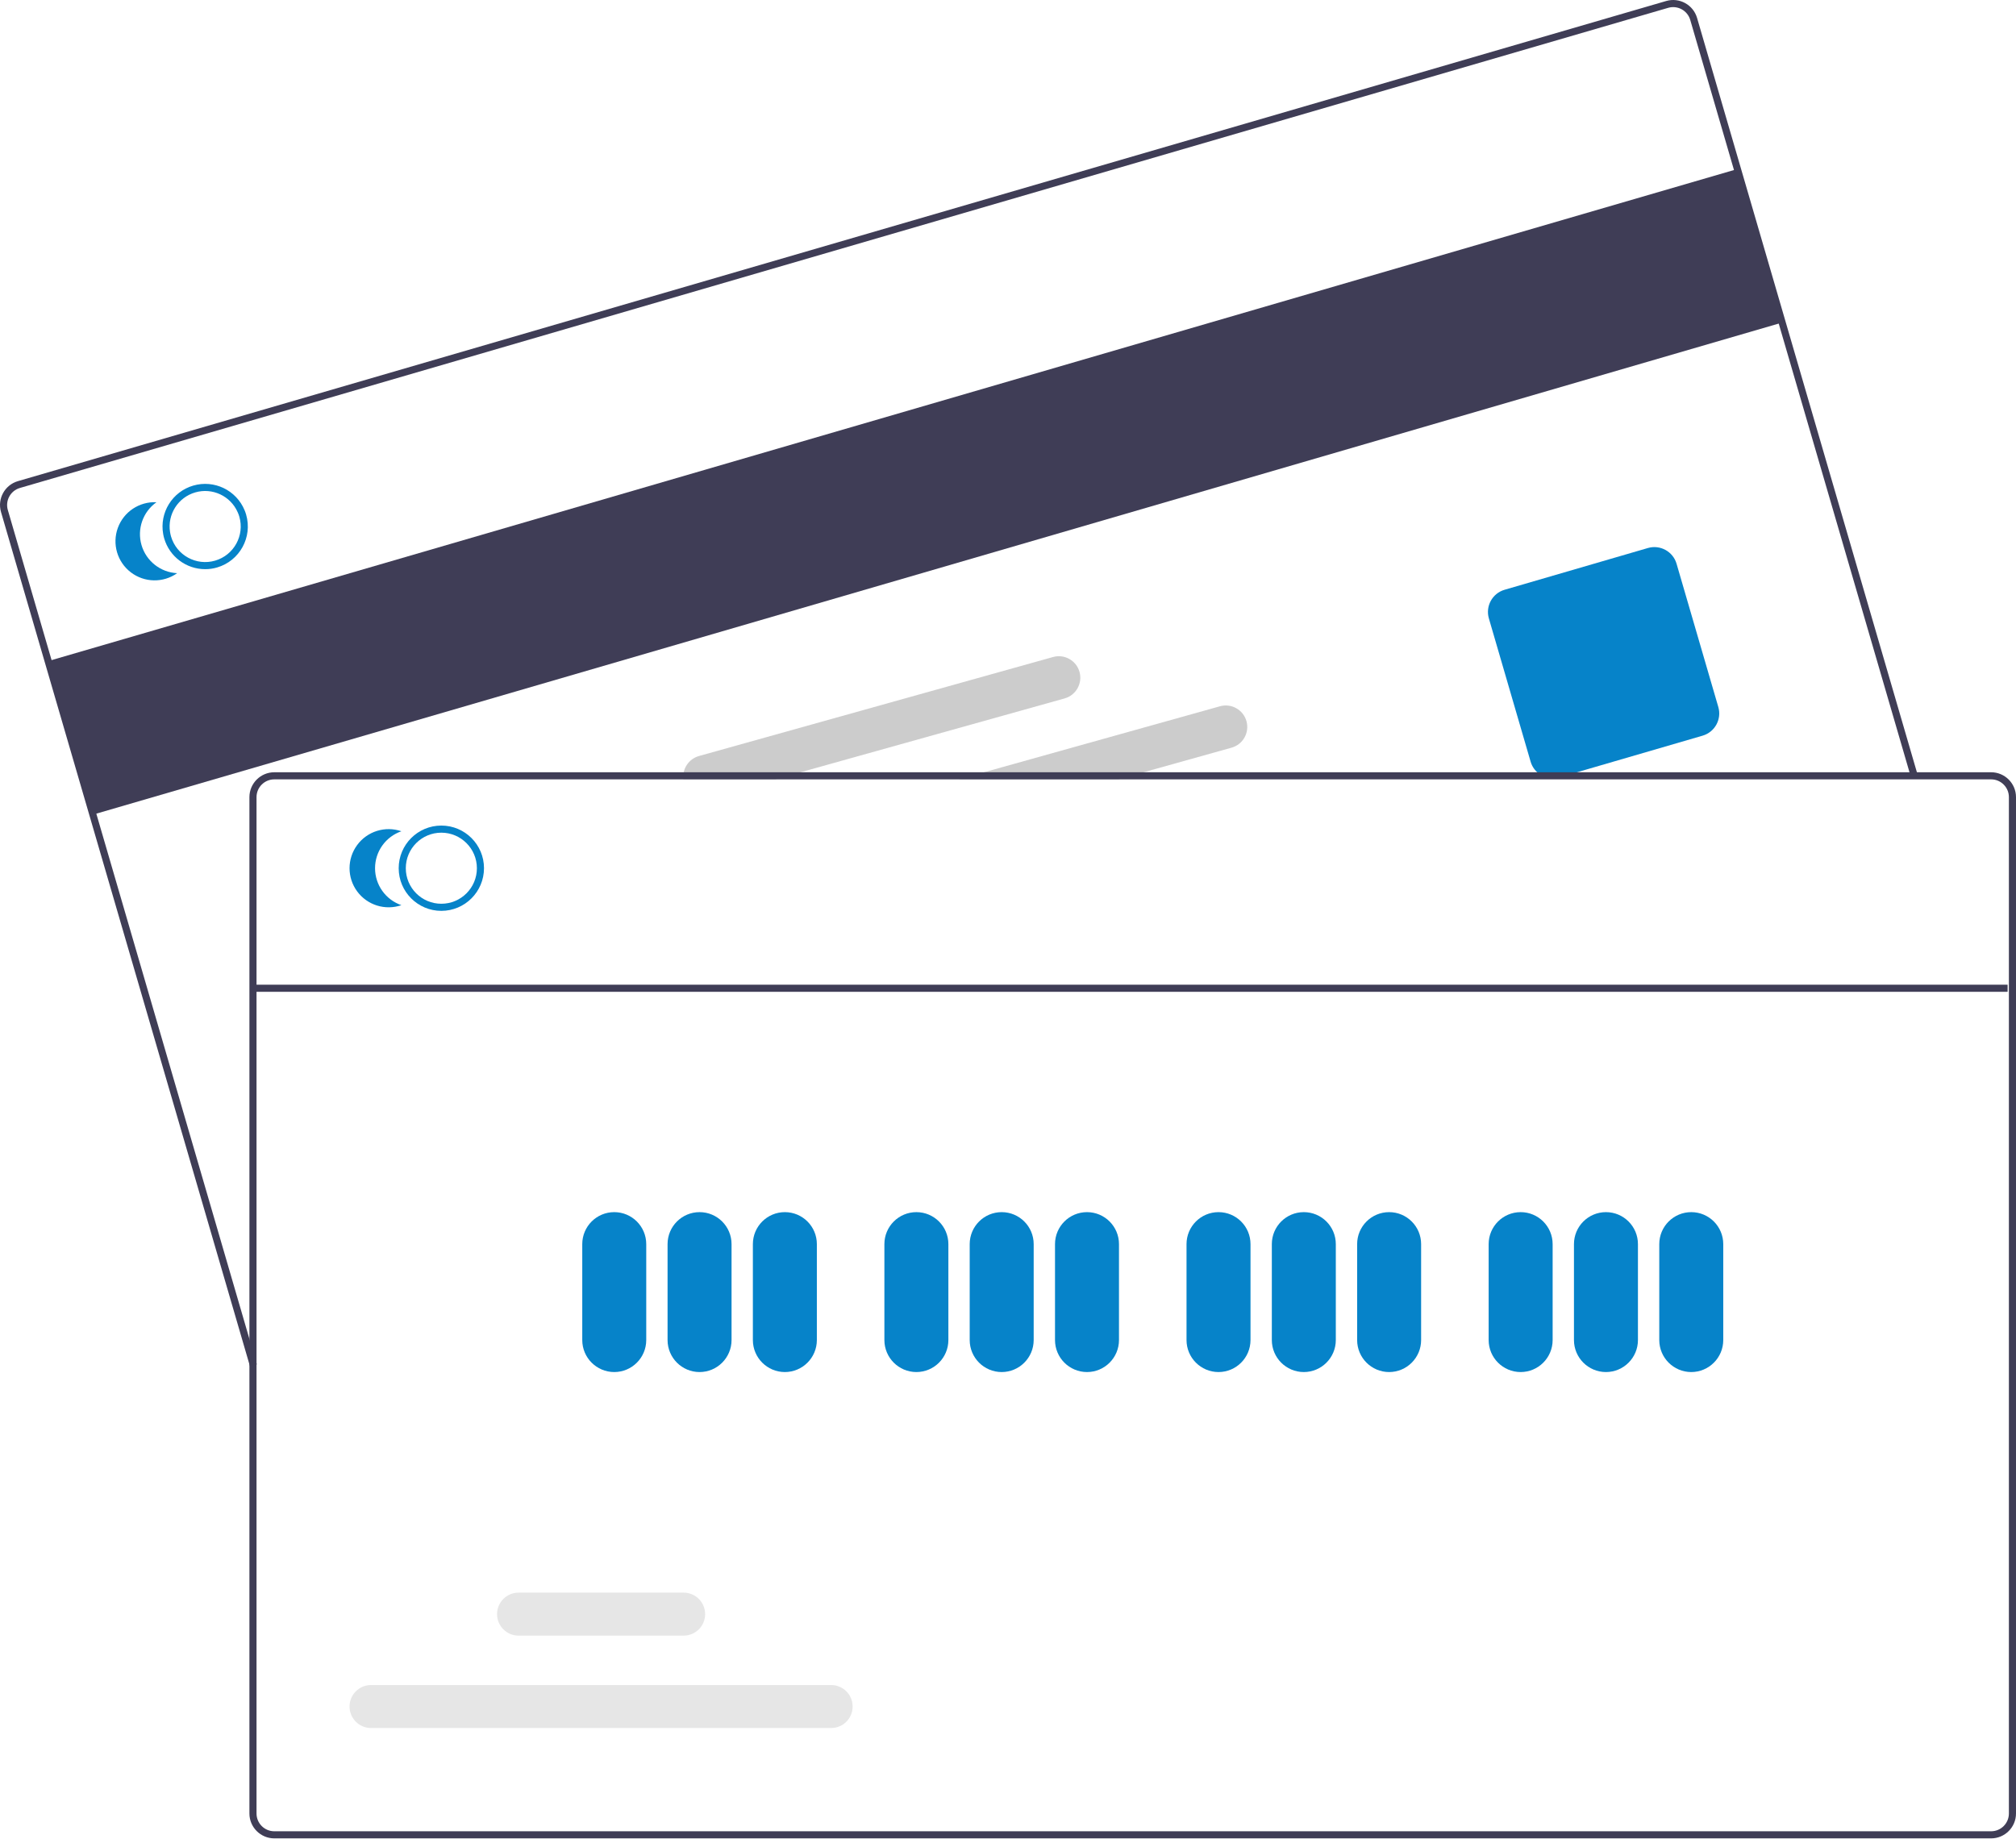
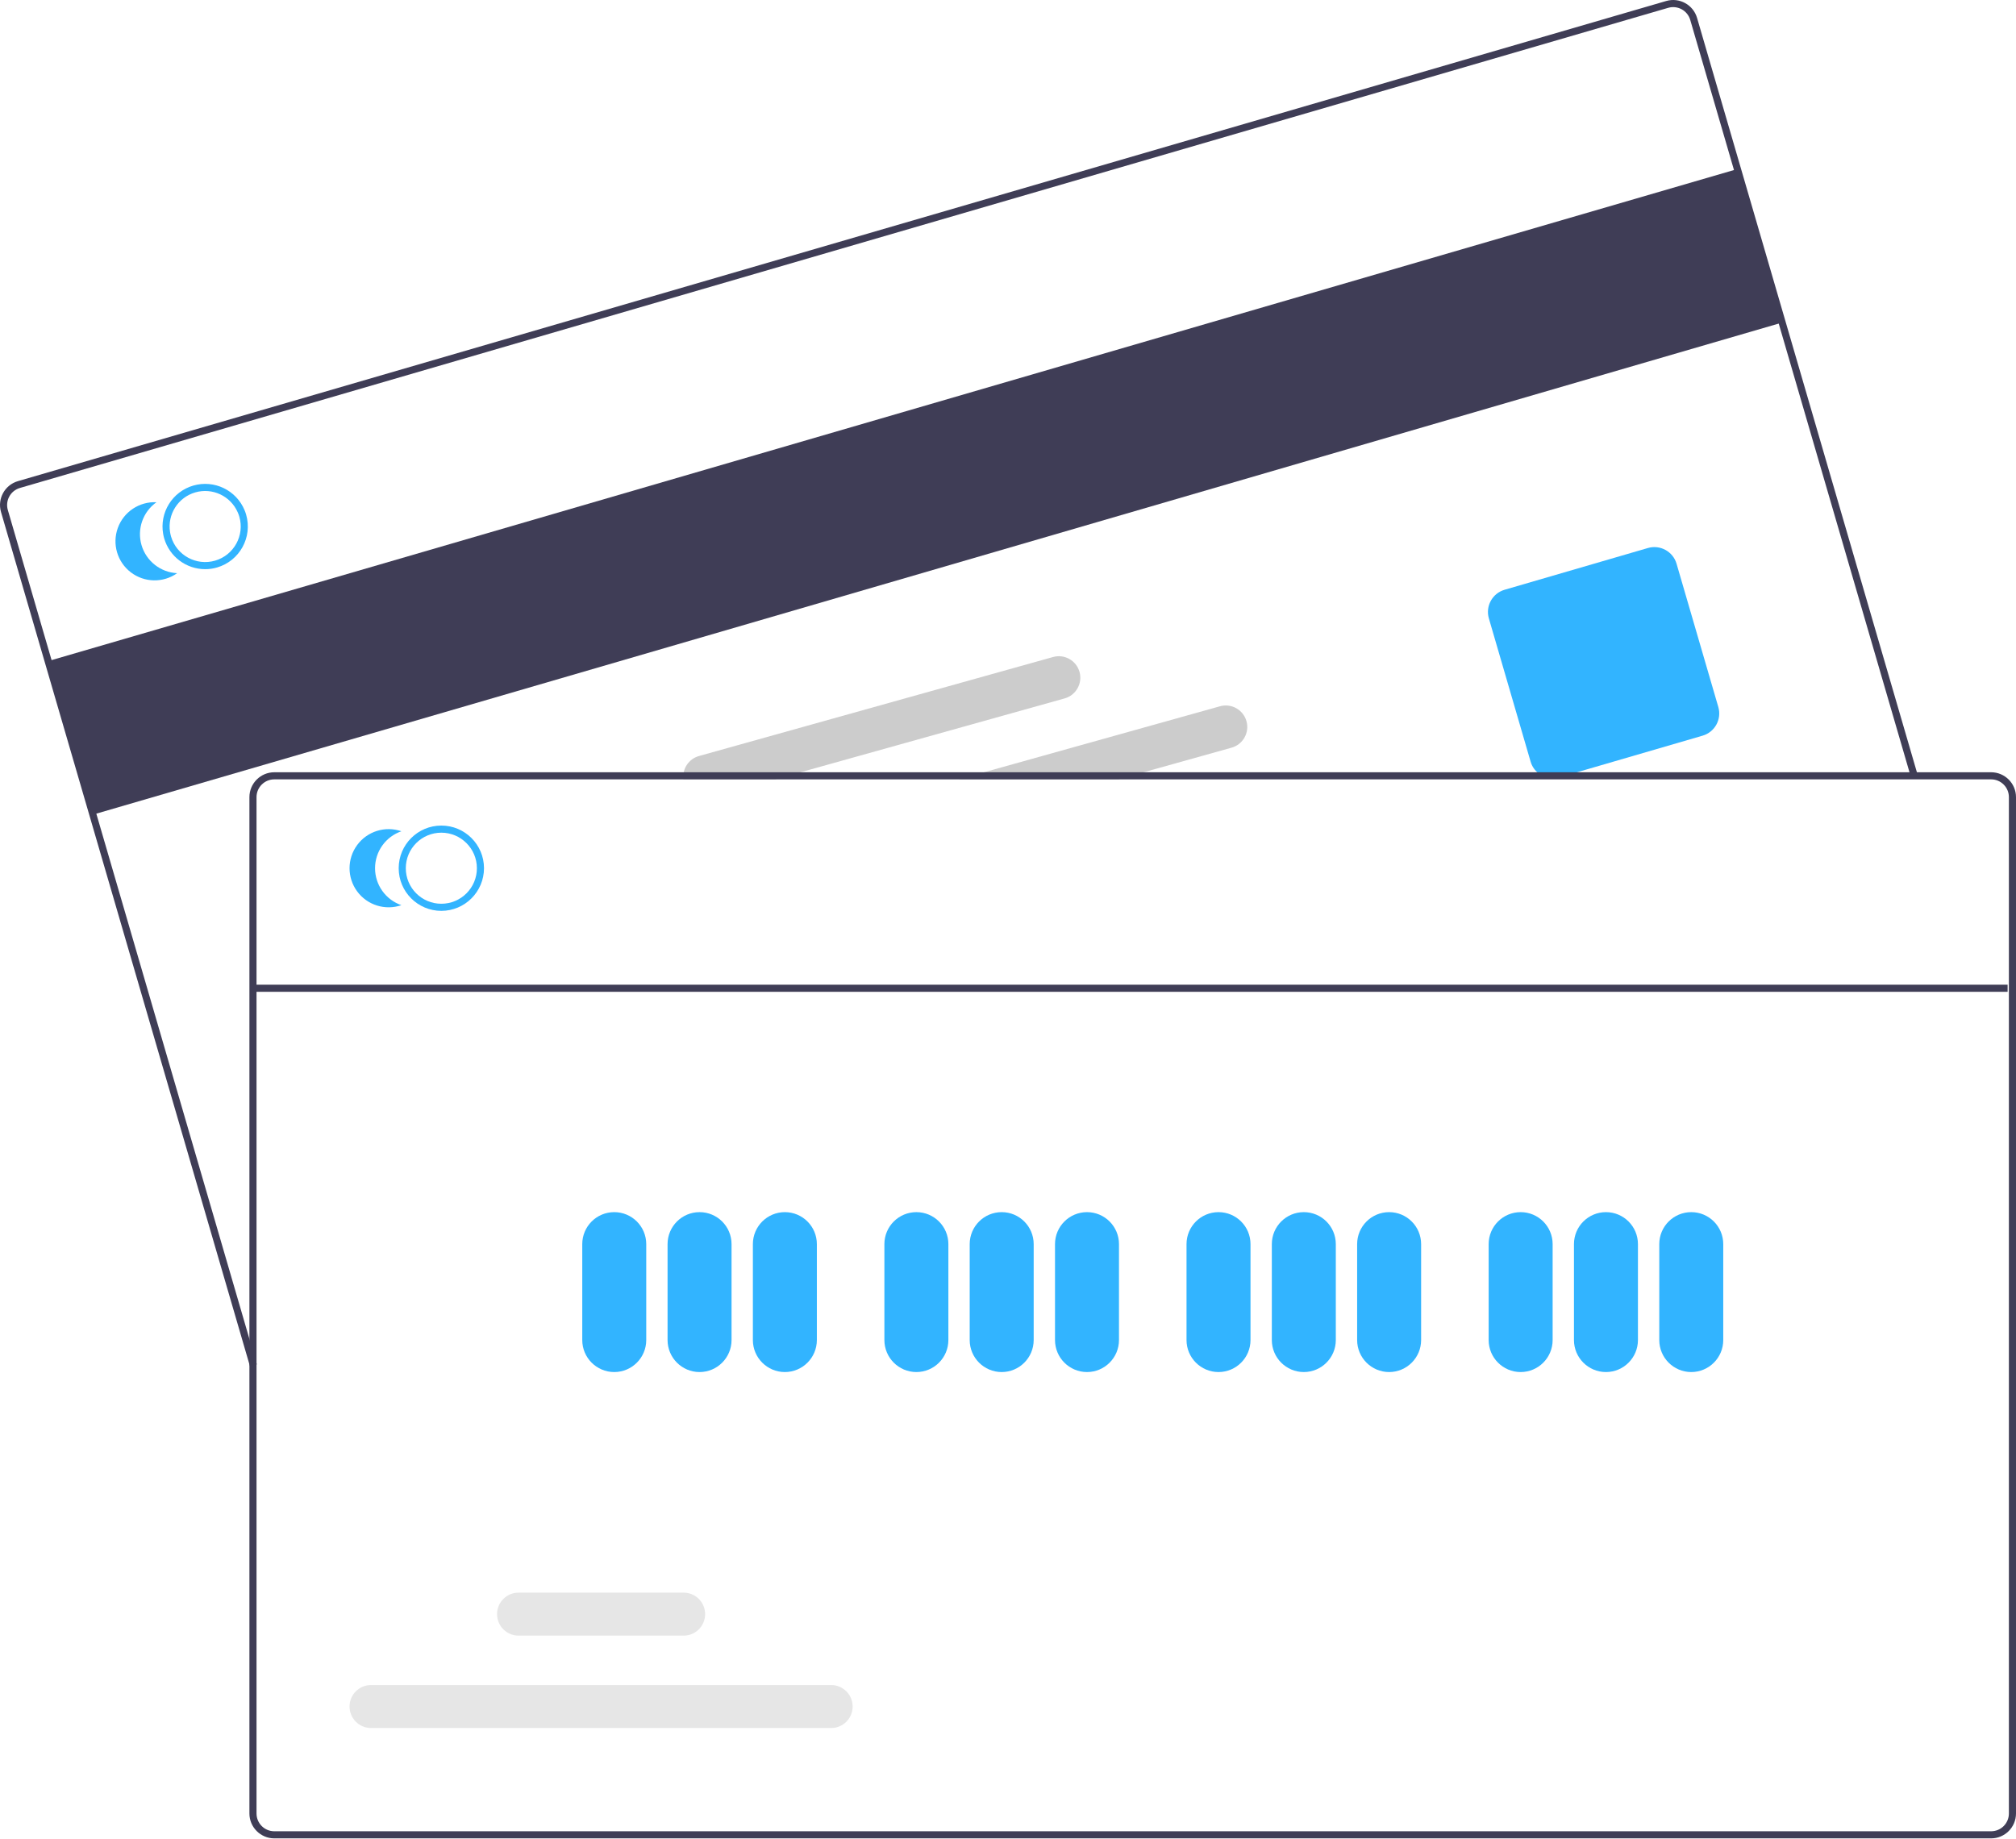
<svg xmlns="http://www.w3.org/2000/svg" data-name="Layer 1" width="567.17" height="517.31" viewBox="0 0 567.17 517.31">
  <rect x="326.035" y="307.389" width="495" height="45" transform="translate(-385.4543 -17.88532) rotate(-16.24392)" fill="#3f3d56" />
  <path d="M386.4,575.969,316.354,335.556a7,7,0,0,1,4.763-8.679L784.835,191.769a7.006,7.006,0,0,1,8.679,4.762l62.056,212.989-1.92.56L791.593,197.091a5.009,5.009,0,0,0-6.199-3.402L321.676,328.798a5,5,0,0,0-3.402,6.199l70.047,240.413Z" transform="translate(-316.0711 -191.4881)" fill="#3f3d56" />
-   <path d="M752.933,410.51a6.512,6.512,0,0,1-6.243-4.683l-11.749-40.323a6.507,6.507,0,0,1,4.422-8.059l40.323-11.749a6.507,6.507,0,0,1,8.059,4.423L799.494,390.443a6.507,6.507,0,0,1-4.422,8.059l-40.323,11.749A6.479,6.479,0,0,1,752.933,410.51Z" transform="translate(-316.0711 -191.4881)" fill="#0683c9" />
-   <path d="M385.318,336.3a11.691,11.691,0,0,0-.43-1.22,12,12,0,0,0-22.91,6.67,11.38,11.38,0,0,0,.29,1.26,12.019,12.019,0,0,0,11.53,8.64,11.749,11.749,0,0,0,3.35-.48A12.013,12.013,0,0,0,385.318,336.3Zm-8.73,12.95a10.013,10.013,0,0,1-12.4-6.8,11.435,11.435,0,0,1-.28-1.26,9.997,9.997,0,0,1,19.04-5.54,8.338,8.338,0,0,1,.45,1.21A10.004,10.004,0,0,1,376.588,349.25Z" transform="translate(-316.0711 -191.4881)" fill="#0683c9" />
-   <path d="M355.885,344.87a11.002,11.002,0,0,1,4.208-12.057,11,11,0,1,0,5.818,19.967A11.002,11.002,0,0,1,355.885,344.87Z" transform="translate(-316.0711 -191.4881)" fill="#0683c9" />
+   <path d="M752.933,410.51a6.512,6.512,0,0,1-6.243-4.683l-11.749-40.323a6.507,6.507,0,0,1,4.422-8.059l40.323-11.749a6.507,6.507,0,0,1,8.059,4.423L799.494,390.443a6.507,6.507,0,0,1-4.422,8.059l-40.323,11.749A6.479,6.479,0,0,1,752.933,410.51Z" transform="translate(-316.0711 -191.4881)" fill="#32b4ff" />
+   <path d="M385.318,336.3a11.691,11.691,0,0,0-.43-1.22,12,12,0,0,0-22.91,6.67,11.38,11.38,0,0,0,.29,1.26,12.019,12.019,0,0,0,11.53,8.64,11.749,11.749,0,0,0,3.35-.48A12.013,12.013,0,0,0,385.318,336.3Zm-8.73,12.95a10.013,10.013,0,0,1-12.4-6.8,11.435,11.435,0,0,1-.28-1.26,9.997,9.997,0,0,1,19.04-5.54,8.338,8.338,0,0,1,.45,1.21A10.004,10.004,0,0,1,376.588,349.25Z" transform="translate(-316.0711 -191.4881)" fill="#32b4ff" />
+   <path d="M355.885,344.87a11.002,11.002,0,0,1,4.208-12.057,11,11,0,1,0,5.818,19.967A11.002,11.002,0,0,1,355.885,344.87Z" transform="translate(-316.0711 -191.4881)" fill="#32b4ff" />
  <path d="M666.747,394.43a6.042,6.042,0,0,0-7.45-4.2L592.907,408.8l-7.15,2h44.9l7.15-2,24.75-6.92A6.049,6.049,0,0,0,666.747,394.43Z" transform="translate(-316.0711 -191.4881)" fill="#ccc" />
  <path d="M619.777,380.56a6.045,6.045,0,0,0-7.45-4.19l-99.62,27.86a6.068,6.068,0,0,0-4.37,6.57h25.79l7.16-2,74.3-20.78A6.055,6.055,0,0,0,619.777,380.56Z" transform="translate(-316.0711 -191.4881)" fill="#ccc" />
  <path d="M876.241,408.798H393.241a7.008,7.008,0,0,0-7,7v286a7.008,7.008,0,0,0,7,7H876.241a7.008,7.008,0,0,0,7-7v-286A7.008,7.008,0,0,0,876.241,408.798Zm5,293a5.002,5.002,0,0,1-5,5H393.241a5.002,5.002,0,0,1-5-5v-286a5.002,5.002,0,0,1,5-5H876.241a5.002,5.002,0,0,1,5,5Z" transform="translate(-316.0711 -191.4881)" fill="#3f3d56" />
-   <path d="M440.237,447.8a12,12,0,1,1,12-12A12.014,12.014,0,0,1,440.237,447.8Zm0-22a10,10,0,1,0,10,10A10.011,10.011,0,0,0,440.237,425.8Z" transform="translate(-316.0711 -191.4881)" fill="#0683c9" />
-   <path d="M421.585,435.8a11.002,11.002,0,0,1,7.413-10.399,11,11,0,1,0,0,20.797A11.002,11.002,0,0,1,421.585,435.8Z" transform="translate(-316.0711 -191.4881)" fill="#0683c9" />
-   <path d="M488.881,577.578a9.01,9.01,0,0,1-9-9v-27a9,9,0,0,1,18,0v27A9.01,9.01,0,0,1,488.881,577.578Z" transform="translate(-316.0711 -191.4881)" fill="#0683c9" />
-   <path d="M512.881,577.578a9.01,9.01,0,0,1-9-9v-27a9,9,0,0,1,18,0v27A9.01,9.01,0,0,1,512.881,577.578Z" transform="translate(-316.0711 -191.4881)" fill="#0683c9" />
-   <path d="M536.881,577.578a9.01,9.01,0,0,1-9-9v-27a9,9,0,0,1,18,0v27A9.01,9.01,0,0,1,536.881,577.578Z" transform="translate(-316.0711 -191.4881)" fill="#0683c9" />
-   <path d="M573.881,577.578a9.01,9.01,0,0,1-9-9v-27a9,9,0,0,1,18,0v27A9.01,9.01,0,0,1,573.881,577.578Z" transform="translate(-316.0711 -191.4881)" fill="#0683c9" />
-   <path d="M597.881,577.578a9.01,9.01,0,0,1-9-9v-27a9,9,0,0,1,18,0v27A9.01,9.01,0,0,1,597.881,577.578Z" transform="translate(-316.0711 -191.4881)" fill="#0683c9" />
-   <path d="M621.881,577.578a9.01,9.01,0,0,1-9-9v-27a9,9,0,0,1,18,0v27A9.01,9.01,0,0,1,621.881,577.578Z" transform="translate(-316.0711 -191.4881)" fill="#0683c9" />
-   <path d="M658.881,577.578a9.01,9.01,0,0,1-9-9v-27a9,9,0,0,1,18,0v27A9.01,9.01,0,0,1,658.881,577.578Z" transform="translate(-316.0711 -191.4881)" fill="#0683c9" />
-   <path d="M682.881,577.578a9.01,9.01,0,0,1-9-9v-27a9,9,0,0,1,18,0v27A9.01,9.01,0,0,1,682.881,577.578Z" transform="translate(-316.0711 -191.4881)" fill="#0683c9" />
-   <path d="M706.881,577.578a9.01,9.01,0,0,1-9-9v-27a9,9,0,0,1,18,0v27A9.01,9.01,0,0,1,706.881,577.578Z" transform="translate(-316.0711 -191.4881)" fill="#0683c9" />
-   <path d="M743.881,577.578a9.01,9.01,0,0,1-9-9v-27a9,9,0,0,1,18,0v27A9.01,9.01,0,0,1,743.881,577.578Z" transform="translate(-316.0711 -191.4881)" fill="#0683c9" />
-   <path d="M767.881,577.578a9.01,9.01,0,0,1-9-9v-27a9,9,0,0,1,18,0v27A9.01,9.01,0,0,1,767.881,577.578Z" transform="translate(-316.0711 -191.4881)" fill="#0683c9" />
-   <path d="M791.881,577.578a9.01,9.01,0,0,1-9-9v-27a9,9,0,0,1,18,0v27A9.01,9.01,0,0,1,791.881,577.578Z" transform="translate(-316.0711 -191.4881)" fill="#0683c9" />
+   <path d="M440.237,447.8a12,12,0,1,1,12-12A12.014,12.014,0,0,1,440.237,447.8Zm0-22a10,10,0,1,0,10,10A10.011,10.011,0,0,0,440.237,425.8Z" transform="translate(-316.0711 -191.4881)" fill="#32b4ff" />
+   <path d="M421.585,435.8a11.002,11.002,0,0,1,7.413-10.399,11,11,0,1,0,0,20.797A11.002,11.002,0,0,1,421.585,435.8Z" transform="translate(-316.0711 -191.4881)" fill="#32b4ff" />
+   <path d="M488.881,577.578a9.01,9.01,0,0,1-9-9v-27a9,9,0,0,1,18,0v27A9.01,9.01,0,0,1,488.881,577.578Z" transform="translate(-316.0711 -191.4881)" fill="#32b4ff" />
+   <path d="M512.881,577.578a9.01,9.01,0,0,1-9-9v-27a9,9,0,0,1,18,0v27A9.01,9.01,0,0,1,512.881,577.578Z" transform="translate(-316.0711 -191.4881)" fill="#32b4ff" />
+   <path d="M536.881,577.578a9.01,9.01,0,0,1-9-9v-27a9,9,0,0,1,18,0v27A9.01,9.01,0,0,1,536.881,577.578Z" transform="translate(-316.0711 -191.4881)" fill="#32b4ff" />
+   <path d="M573.881,577.578a9.01,9.01,0,0,1-9-9v-27a9,9,0,0,1,18,0v27A9.01,9.01,0,0,1,573.881,577.578Z" transform="translate(-316.0711 -191.4881)" fill="#32b4ff" />
+   <path d="M597.881,577.578a9.01,9.01,0,0,1-9-9v-27a9,9,0,0,1,18,0v27A9.01,9.01,0,0,1,597.881,577.578Z" transform="translate(-316.0711 -191.4881)" fill="#32b4ff" />
+   <path d="M621.881,577.578a9.01,9.01,0,0,1-9-9v-27a9,9,0,0,1,18,0v27A9.01,9.01,0,0,1,621.881,577.578Z" transform="translate(-316.0711 -191.4881)" fill="#32b4ff" />
+   <path d="M658.881,577.578a9.01,9.01,0,0,1-9-9v-27a9,9,0,0,1,18,0v27A9.01,9.01,0,0,1,658.881,577.578Z" transform="translate(-316.0711 -191.4881)" fill="#32b4ff" />
+   <path d="M682.881,577.578a9.01,9.01,0,0,1-9-9v-27a9,9,0,0,1,18,0v27A9.01,9.01,0,0,1,682.881,577.578Z" transform="translate(-316.0711 -191.4881)" fill="#32b4ff" />
+   <path d="M706.881,577.578a9.01,9.01,0,0,1-9-9v-27a9,9,0,0,1,18,0v27A9.01,9.01,0,0,1,706.881,577.578Z" transform="translate(-316.0711 -191.4881)" fill="#32b4ff" />
+   <path d="M743.881,577.578a9.01,9.01,0,0,1-9-9v-27a9,9,0,0,1,18,0v27A9.01,9.01,0,0,1,743.881,577.578Z" transform="translate(-316.0711 -191.4881)" fill="#32b4ff" />
+   <path d="M767.881,577.578a9.01,9.01,0,0,1-9-9v-27a9,9,0,0,1,18,0v27A9.01,9.01,0,0,1,767.881,577.578Z" transform="translate(-316.0711 -191.4881)" fill="#32b4ff" />
+   <path d="M791.881,577.578a9.01,9.01,0,0,1-9-9v-27a9,9,0,0,1,18,0v27A9.01,9.01,0,0,1,791.881,577.578Z" transform="translate(-316.0711 -191.4881)" fill="#32b4ff" />
  <path d="M549.899,677.745H420.459a6.047,6.047,0,1,1,0-12.095H549.899a6.047,6.047,0,1,1,0,12.095Z" transform="translate(-316.0711 -191.4881)" fill="#e6e6e6" />
  <path d="M508.399,651.745H461.959a6.047,6.047,0,1,1,0-12.095h46.44a6.047,6.047,0,1,1,0,12.095Z" transform="translate(-316.0711 -191.4881)" fill="#e6e6e6" />
  <rect x="71.81" y="277.09" width="493" height="2" fill="#3f3d56" />
</svg>
